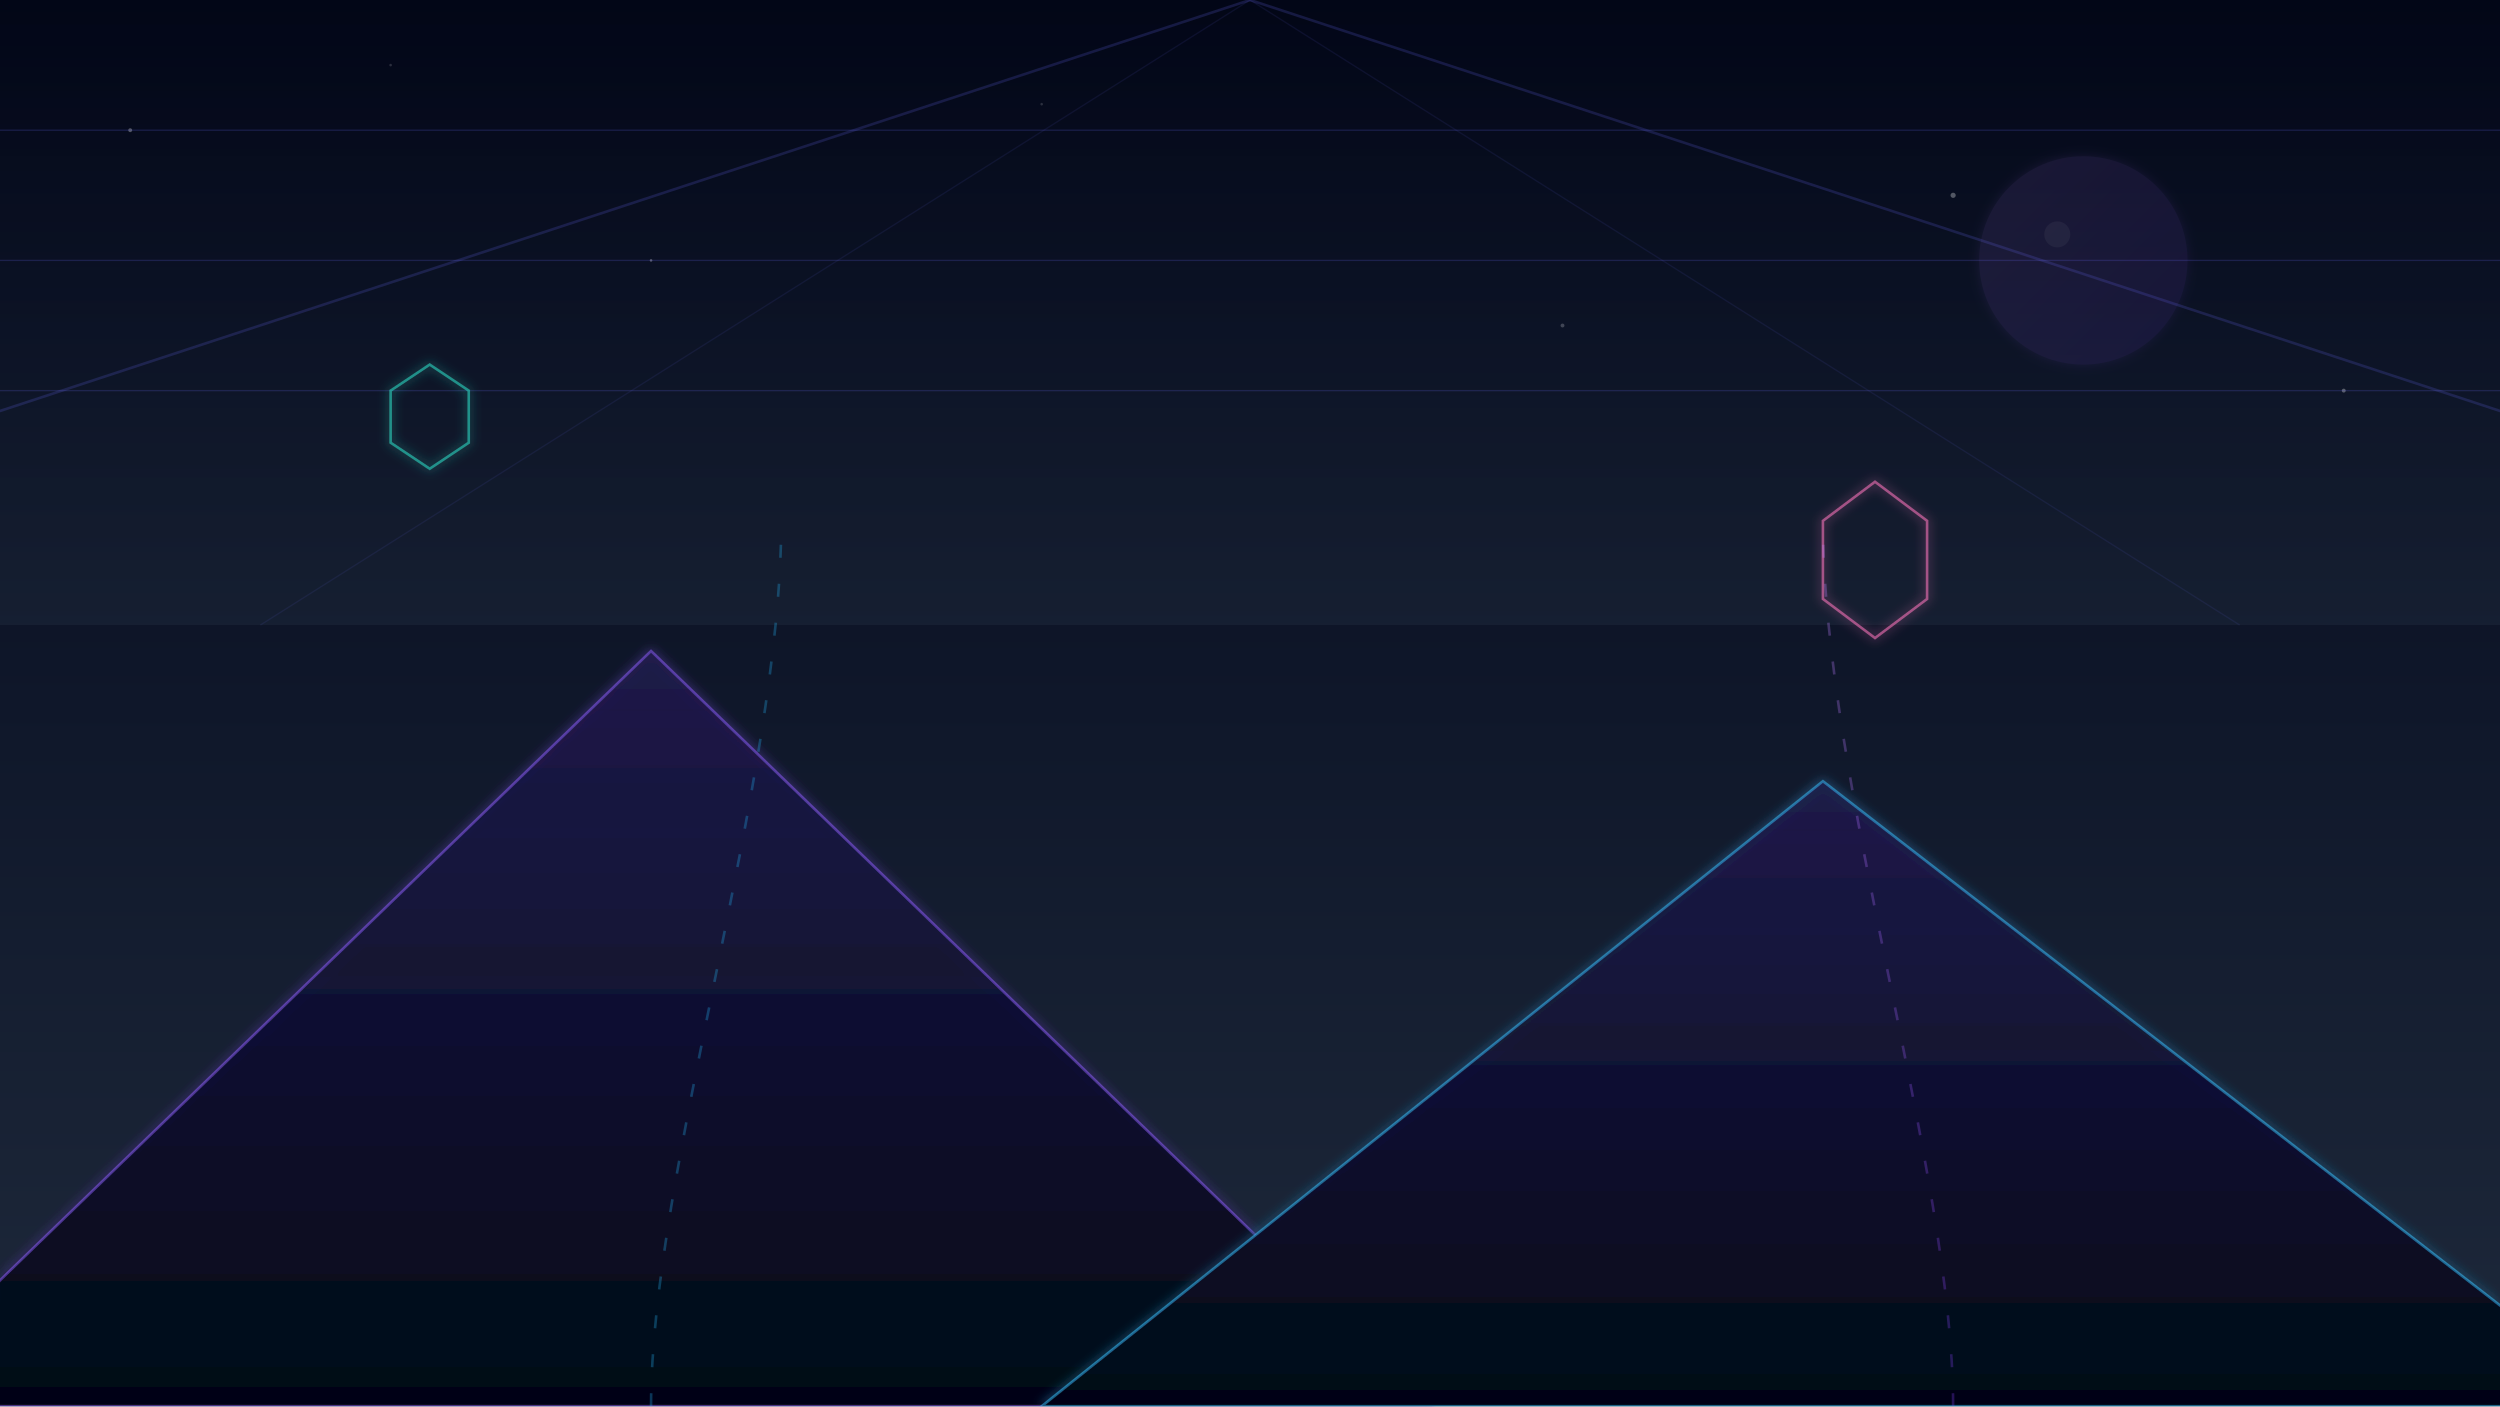
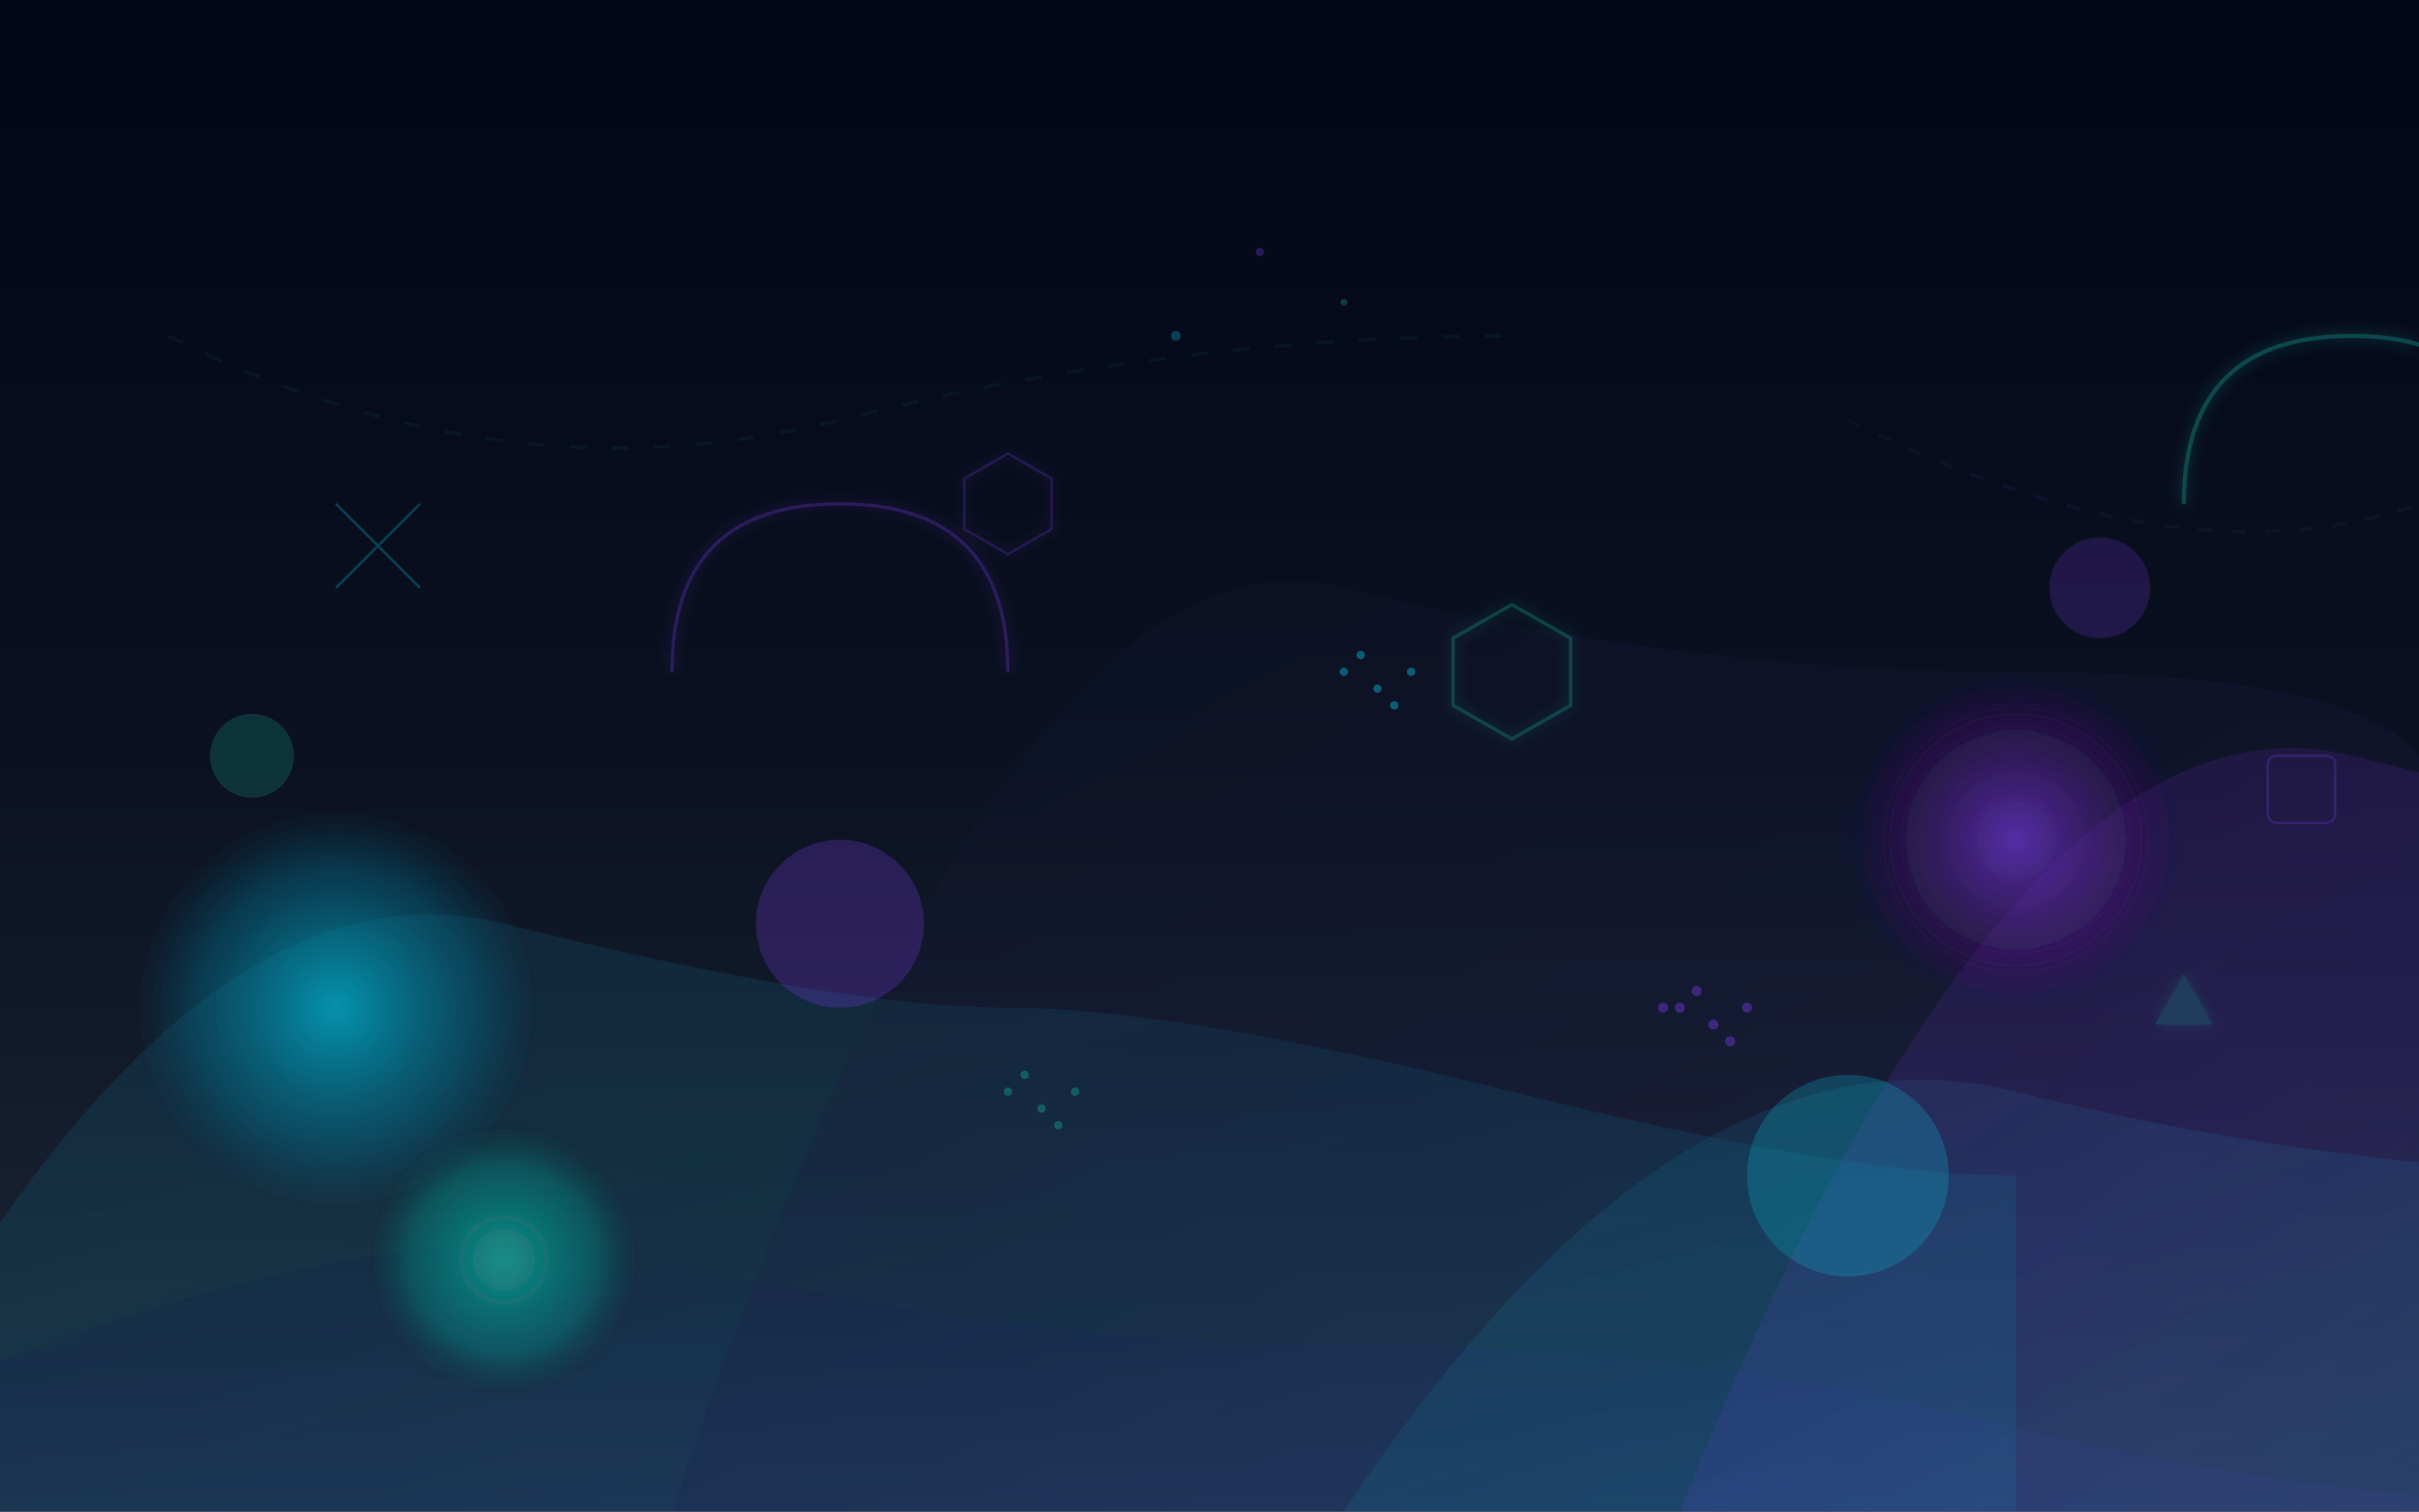
- <svg xmlns="http://www.w3.org/2000/svg" width="1920" height="1080" viewBox="0 0 1920 1080" fill="none" preserveAspectRatio="xMidYMid slice">
+ <svg xmlns="http://www.w3.org/2000/svg" width="1440" height="900" viewBox="0 0 1440 900" fill="none" preserveAspectRatio="xMidYMid slice">
  <defs>
-     <linearGradient id="skyNight" x1="0" y1="0" x2="0" y2="1">
-       <stop offset="0" stop-color="#020617" />
-       <stop offset="0.5" stop-color="#0F172A" />
-       <stop offset="1" stop-color="#1E293B" />
-     </linearGradient>
-     <linearGradient id="neonPurple" x1="0" y1="0" x2="1" y2="1">
-       <stop offset="0" stop-color="#C084FC" />
-       <stop offset="1" stop-color="#7C3AED" />
-     </linearGradient>
-     <linearGradient id="neonBlue" x1="0" y1="0" x2="1" y2="1">
-       <stop offset="0" stop-color="#38BDF8" />
-       <stop offset="1" stop-color="#0EA5E9" />
-     </linearGradient>
-     <linearGradient id="mtnDark" x1="0" y1="0" x2="0" y2="1">
-       <stop offset="0" stop-color="#1E1B4B" stop-opacity="0.9" />
-       <stop offset="1" stop-color="#020617" stop-opacity="1" />
-     </linearGradient>
-     <filter id="neonGlow" x="-50%" y="-50%" width="200%" height="200%">
+     <linearGradient id="bgDark" x1="0%" y1="0%" x2="0%" y2="100%">
+       <stop offset="0%" stop-color="#020617" />
+       <stop offset="50%" stop-color="#0b1120" />
+       <stop offset="100%" stop-color="#1e293b" />
+     </linearGradient>
+     <linearGradient id="wave1Dark" x1="0%" y1="0%" x2="100%" y2="100%">
+       <stop offset="0%" stop-color="#0f172a" stop-opacity="0.8" />
+       <stop offset="50%" stop-color="#1e1b4b" stop-opacity="0.6" />
+       <stop offset="100%" stop-color="#312e81" stop-opacity="0.4" />
+     </linearGradient>
+     <linearGradient id="wave2Dark" x1="0%" y1="0%" x2="100%" y2="100%">
+       <stop offset="0%" stop-color="#164e63" stop-opacity="0.7" />
+       <stop offset="50%" stop-color="#0e7490" stop-opacity="0.5" />
+       <stop offset="100%" stop-color="#06b6d4" stop-opacity="0.3" />
+     </linearGradient>
+     <linearGradient id="wave3Dark" x1="0%" y1="0%" x2="100%" y2="100%">
+       <stop offset="0%" stop-color="#581c87" stop-opacity="0.6" />
+       <stop offset="50%" stop-color="#7c3aed" stop-opacity="0.4" />
+       <stop offset="100%" stop-color="#a78bfa" stop-opacity="0.2" />
+     </linearGradient>
+     <radialGradient id="circle1Dark" cx="50%" cy="50%">
+       <stop offset="0%" stop-color="#06b6d4" stop-opacity="0.5" />
+       <stop offset="70%" stop-color="#0e7490" stop-opacity="0.2" />
+       <stop offset="100%" stop-color="#164e63" stop-opacity="0" />
+     </radialGradient>
+     <radialGradient id="circle2Dark" cx="50%" cy="50%">
+       <stop offset="0%" stop-color="#7c3aed" stop-opacity="0.4" />
+       <stop offset="70%" stop-color="#581c87" stop-opacity="0.15" />
+       <stop offset="100%" stop-color="#312e81" stop-opacity="0" />
+     </radialGradient>
+     <radialGradient id="circle3Dark" cx="50%" cy="50%">
+       <stop offset="0%" stop-color="#14b8a6" stop-opacity="0.45" />
+       <stop offset="70%" stop-color="#0d9488" stop-opacity="0.2" />
+       <stop offset="100%" stop-color="#134e4a" stop-opacity="0" />
+     </radialGradient>
+     <filter id="glowDark" x="-50%" y="-50%" width="200%" height="200%">
      <feGaussianBlur stdDeviation="4" result="coloredBlur" />
      <feMerge>
        <feMergeNode in="coloredBlur" />
        <feMergeNode in="SourceGraphic" />
      </feMerge>
    </filter>
+     <filter id="glowStrongDark" x="-100%" y="-100%" width="300%" height="300%">
+       <feGaussianBlur stdDeviation="8" result="coloredBlur" />
+       <feMerge>
+         <feMergeNode in="coloredBlur" />
+         <feMergeNode in="SourceGraphic" />
+       </feMerge>
+     </filter>
+     <pattern id="dotPattern" x="0" y="0" width="20" height="20" patternUnits="userSpaceOnUse">
+       <circle cx="10" cy="10" r="1.5" fill="#06b6d4" opacity="0.3" />
+     </pattern>
  </defs>
-   <rect width="1920" height="1080" fill="url(#skyNight)" />
-   <g fill="#FFF" opacity="0.6">
-     <circle cx="100" cy="100" r="1.5" />
-     <circle cx="500" cy="200" r="1" />
-     <circle cx="1500" cy="150" r="2" />
-     <circle cx="1800" cy="300" r="1.5" />
-     <circle cx="300" cy="50" r="1" opacity="0.5" />
-     <circle cx="800" cy="80" r="1" opacity="0.5" />
-     <circle cx="1200" cy="250" r="1.5" opacity="0.7" />
-   </g>
-   <circle cx="1600" cy="200" r="80" fill="url(#neonPurple)" opacity="0.2" filter="url(#neonGlow)" />
-   <circle cx="1580" cy="180" r="10" fill="#FFF" opacity="0.1" />
-   <g transform="translate(0, 600) perspective(1000)">
-     <path d="M0 480 L1920 480 L1920 0 L0 0 Z" fill="url(#skyNight)" opacity="0.5" />
-     <line x1="0" y1="100" x2="1920" y2="100" stroke="#6366F1" stroke-width="1" opacity="0.2" />
-     <line x1="0" y1="200" x2="1920" y2="200" stroke="#6366F1" stroke-width="1" opacity="0.2" />
-     <line x1="0" y1="300" x2="1920" y2="300" stroke="#6366F1" stroke-width="1" opacity="0.2" />
-     <line x1="960" y1="0" x2="-500" y2="480" stroke="#6366F1" stroke-width="2" opacity="0.2" />
-     <line x1="960" y1="0" x2="2420" y2="480" stroke="#6366F1" stroke-width="2" opacity="0.2" />
-     <line x1="960" y1="0" x2="200" y2="480" stroke="#6366F1" stroke-width="1" opacity="0.1" />
-     <line x1="960" y1="0" x2="1720" y2="480" stroke="#6366F1" stroke-width="1" opacity="0.1" />
-   </g>
-   <path d="M-100 1080 L500 500 L1100 1080 H-100Z" fill="url(#mtnDark)" stroke="#8B5CF6" stroke-width="2" stroke-opacity="0.5" filter="url(#neonGlow)" />
-   <path d="M800 1080 L1400 600 L2020 1080 H800Z" fill="url(#mtnDark)" stroke="#38BDF8" stroke-width="2" stroke-opacity="0.5" filter="url(#neonGlow)" />
-   <g filter="url(#neonGlow)">
-     <path d="M300 300 L330 280 L360 300 L360 340 L330 360 L300 340 Z" fill="none" stroke="#2DD4BF" stroke-width="2" opacity="0.6">
-       <animateTransform attributeName="transform" type="translate" values="0 0; 0 -10; 0 0" dur="4s" repeatCount="indefinite" />
+   <rect width="1440" height="900" fill="url(#bgDark)" />
+   <rect width="1440" height="900" fill="url(#bgDark)">
+     <animate attributeName="opacity" values="1;0.95;1" dur="8s" repeatCount="indefinite" />
+   </rect>
+   <path d="M-200 900 Q 200 700, 400 750 T 800 800 T 1200 850 T 1640 900 L 1640 900 L -200 900 Z" fill="url(#wave1Dark)" opacity="0.6">
+     <animateTransform attributeName="transform" type="translate" values="0 0; 25 5; -5 -10; 0 0" dur="24s" repeatCount="indefinite" />
+     <animate attributeName="opacity" values="0.6;0.7;0.5;0.6" dur="18s" repeatCount="indefinite" />
+   </path>
+   <path d="M 800 900 Q 1000 600, 1200 650 T 1600 700 T 1640 900 L 1640 900 L 800 900 Z" fill="url(#wave2Dark)" opacity="0.5">
+     <animateTransform attributeName="transform" type="translate" values="0 0; -20 8; 5 -5; 0 0" dur="22s" repeatCount="indefinite" />
+     <animateTransform attributeName="transform" type="rotate" values="0 1000 700; 2 1000 700; -1 1000 700; 0 1000 700" dur="20s" repeatCount="indefinite" additive="sum" />
+   </path>
+   <path d="M 1000 900 Q 1200 400, 1400 450 T 1640 500 L 1640 900 L 1000 900 Z" fill="url(#wave3Dark)" opacity="0.4">
+     <animateTransform attributeName="transform" type="translate" values="0 0; 15 -15; -10 5; 0 0" dur="26s" repeatCount="indefinite" />
+     <animate attributeName="opacity" values="0.4;0.5;0.35;0.4" dur="16s" repeatCount="indefinite" />
+   </path>
+   <path d="M-100 900 Q 100 500, 300 550 T 600 600 T 900 650 T 1200 700 L 1200 900 L -100 900 Z" fill="url(#wave2Dark)" opacity="0.4">
+     <animateTransform attributeName="transform" type="translate" values="0 0; 30 0; -5 10; 0 0" dur="28s" repeatCount="indefinite" />
+   </path>
+   <path d="M 400 900 Q 600 300, 800 350 T 1200 400 T 1440 450 L 1440 900 L 400 900 Z" fill="url(#wave1Dark)" opacity="0.35">
+     <animateTransform attributeName="transform" type="translate" values="0 0; 0 -20; 10 10; 0 0" dur="30s" repeatCount="indefinite" />
+     <animate attributeName="opacity" values="0.35;0.45;0.3;0.35" dur="14s" repeatCount="indefinite" />
+   </path>
+   <circle cx="200" cy="600" r="120" fill="url(#circle1Dark)" filter="url(#glowDark)">
+     <animateTransform attributeName="transform" type="translate" values="0 0; 0 -35; 10 10; 0 0" dur="18s" repeatCount="indefinite" />
+     <animate attributeName="r" values="120;135;115;120" dur="12s" repeatCount="indefinite" />
+     <animate attributeName="opacity" values="0.6;0.8;0.5;0.6" dur="10s" repeatCount="indefinite" />
+   </circle>
+   <circle cx="1200" cy="500" r="100" fill="url(#circle2Dark)" filter="url(#glowDark)">
+     <animateTransform attributeName="transform" type="translate" values="0 0; 25 -25; -10 15; 0 0" dur="20s" repeatCount="indefinite" />
+     <animateTransform attributeName="transform" type="rotate" values="0 1200 500; 360 1200 500" dur="40s" repeatCount="indefinite" additive="sum" />
+     <animate attributeName="r" values="100;115;95;100" dur="14s" repeatCount="indefinite" />
+   </circle>
+   <circle cx="300" cy="750" r="80" fill="url(#circle3Dark)" filter="url(#glowDark)">
+     <animateTransform attributeName="transform" type="translate" values="0 0; -20 20; 15 -10; 0 0" dur="22s" repeatCount="indefinite" />
+     <animate attributeName="r" values="80;95;75;80" dur="11s" repeatCount="indefinite" />
+   </circle>
+   <circle cx="1100" cy="700" r="60" fill="#06b6d4" opacity="0.25">
+     <animateTransform attributeName="transform" type="translate" values="0 0; 0 30; -15 -15; 0 0" dur="15s" repeatCount="indefinite" />
+     <animateTransform attributeName="transform" type="rotate" values="0 1100 700; 180 1100 700; 360 1100 700" dur="25s" repeatCount="indefinite" additive="sum" />
+     <animate attributeName="opacity" values="0.25;0.4;0.2;0.25" dur="8s" repeatCount="indefinite" />
+   </circle>
+   <circle cx="500" cy="550" r="50" fill="#7c3aed" opacity="0.25">
+     <animateTransform attributeName="transform" type="translate" values="0 0; 35 0; -10 20; 0 0" dur="18s" repeatCount="indefinite" />
+     <animate attributeName="r" values="50;60;45;50" dur="9s" repeatCount="indefinite" />
+   </circle>
+   <g transform="translate(900, 400)">
+     <path d="M 0 -40 L 35 -20 L 35 20 L 0 40 L -35 20 L -35 -20 Z" fill="none" stroke="#14b8a6" stroke-width="2" opacity="0.3" filter="url(#glowDark)">
+       <animateTransform attributeName="transform" type="rotate" values="0; 360" dur="30s" repeatCount="indefinite" />
+       <animateTransform attributeName="transform" type="translate" values="0 0; 20 -20; -10 10; 0 0" dur="16s" repeatCount="indefinite" additive="sum" />
    </path>
-     <path d="M1400 400 L1440 370 L1480 400 L1480 460 L1440 490 L1400 460 Z" fill="none" stroke="#F472B6" stroke-width="2" opacity="0.6">
-       <animateTransform attributeName="transform" type="translate" values="0 0; 0 -15; 0 0" dur="5s" repeatCount="indefinite" />
+   </g>
+   <g transform="translate(600, 300)">
+     <path d="M 0 -30 L 26 -15 L 26 15 L 0 30 L -26 15 L -26 -15 Z" fill="none" stroke="#7c3aed" stroke-width="1.5" opacity="0.25" filter="url(#glowDark)">
+       <animateTransform attributeName="transform" type="rotate" values="0; -360" dur="35s" repeatCount="indefinite" />
+       <animateTransform attributeName="transform" type="translate" values="0 0; -15 15; 10 -10; 0 0" dur="19s" repeatCount="indefinite" additive="sum" />
    </path>
  </g>
-   <path d="M500 1080 C 500 900, 600 600, 600 400" stroke="url(#neonBlue)" stroke-width="2" fill="none" opacity="0.3" stroke-dasharray="10 20">
-     <animate attributeName="stroke-dashoffset" from="100" to="0" dur="2s" repeatCount="indefinite" />
-   </path>
-   <path d="M1500 1080 C 1500 900, 1400 600, 1400 400" stroke="url(#neonPurple)" stroke-width="2" fill="none" opacity="0.3" stroke-dasharray="10 20">
-     <animate attributeName="stroke-dashoffset" from="100" to="0" dur="3s" repeatCount="indefinite" />
-   </path>
+   <path d="M 1300 300 Q 1300 200, 1400 200 Q 1500 200, 1500 300" fill="none" stroke="#14b8a6" stroke-width="2.5" opacity="0.35" filter="url(#glowDark)">
+     <animateTransform attributeName="transform" type="translate" values="0 0; 0 25; -5 -10; 0 0" dur="17s" repeatCount="indefinite" />
+     <animate attributeName="stroke-width" values="2.5;3.5;2;2.5" dur="7s" repeatCount="indefinite" />
+     <animate attributeName="opacity" values="0.35;0.5;0.25;0.35" dur="9s" repeatCount="indefinite" />
+   </path>
+   <path d="M 400 400 Q 400 300, 500 300 Q 600 300, 600 400" fill="none" stroke="#7c3aed" stroke-width="2" opacity="0.3" filter="url(#glowDark)">
+     <animateTransform attributeName="transform" type="translate" values="0 0; -25 0; 10 15; 0 0" dur="20s" repeatCount="indefinite" />
+     <animate attributeName="opacity" values="0.3;0.45;0.2;0.3" dur="11s" repeatCount="indefinite" />
+   </path>
+   <g fill="#06b6d4" opacity="0.45">
+     <circle cx="800" cy="400" r="2.5">
+       <animate attributeName="cy" values="400;385;400" dur="13s" repeatCount="indefinite" />
+       <animate attributeName="opacity" values="0.45;0.7;0.3;0.45" dur="5s" repeatCount="indefinite" />
+     </circle>
+     <circle cx="820" cy="410" r="2.5">
+       <animate attributeName="cy" values="410;395;410" dur="13.5s" repeatCount="indefinite" />
+       <animate attributeName="opacity" values="0.45;0.7;0.3;0.45" dur="5.5s" repeatCount="indefinite" />
+     </circle>
+     <circle cx="840" cy="400" r="2.5">
+       <animate attributeName="cy" values="400;385;400" dur="13s" repeatCount="indefinite" />
+       <animate attributeName="opacity" values="0.45;0.7;0.3;0.45" dur="5s" repeatCount="indefinite" />
+     </circle>
+     <circle cx="810" cy="390" r="2.5">
+       <animate attributeName="cy" values="390;375;390" dur="12.5s" repeatCount="indefinite" />
+       <animate attributeName="opacity" values="0.45;0.7;0.3;0.45" dur="4.5s" repeatCount="indefinite" />
+     </circle>
+     <circle cx="830" cy="420" r="2.5">
+       <animate attributeName="cy" values="420;405;420" dur="13.8s" repeatCount="indefinite" />
+       <animate attributeName="opacity" values="0.45;0.7;0.3;0.45" dur="5.8s" repeatCount="indefinite" />
+     </circle>
+   </g>
+   <g fill="#7c3aed" opacity="0.4">
+     <circle cx="1000" cy="600" r="3">
+       <animate attributeName="cx" values="1000;1015;1000" dur="19s" repeatCount="indefinite" />
+       <animate attributeName="opacity" values="0.4;0.65;0.25;0.4" dur="6s" repeatCount="indefinite" />
+     </circle>
+     <circle cx="1020" cy="610" r="3">
+       <animate attributeName="cx" values="1020;1035;1020" dur="19.2s" repeatCount="indefinite" />
+       <animate attributeName="opacity" values="0.4;0.65;0.25;0.4" dur="6.2s" repeatCount="indefinite" />
+     </circle>
+     <circle cx="1040" cy="600" r="3">
+       <animate attributeName="cx" values="1040;1055;1040" dur="19s" repeatCount="indefinite" />
+       <animate attributeName="opacity" values="0.4;0.65;0.25;0.4" dur="6s" repeatCount="indefinite" />
+     </circle>
+     <circle cx="1010" cy="590" r="3">
+       <animate attributeName="cx" values="1010;1025;1010" dur="18.8s" repeatCount="indefinite" />
+       <animate attributeName="opacity" values="0.4;0.65;0.25;0.4" dur="5.8s" repeatCount="indefinite" />
+     </circle>
+     <circle cx="1030" cy="620" r="3">
+       <animate attributeName="cx" values="1030;1045;1030" dur="19.5s" repeatCount="indefinite" />
+       <animate attributeName="opacity" values="0.4;0.65;0.25;0.4" dur="6.5s" repeatCount="indefinite" />
+     </circle>
+     <circle cx="990" cy="600" r="3">
+       <animate attributeName="cx" values="990;1005;990" dur="18.5s" repeatCount="indefinite" />
+       <animate attributeName="opacity" values="0.4;0.65;0.25;0.4" dur="5.5s" repeatCount="indefinite" />
+     </circle>
+   </g>
+   <g fill="#14b8a6" opacity="0.35">
+     <circle cx="600" cy="650" r="2.5">
+       <animateTransform attributeName="transform" type="translate" values="0 0; -12 12; 0 0" dur="23s" repeatCount="indefinite" />
+       <animate attributeName="opacity" values="0.35;0.6;0.2;0.35" dur="7s" repeatCount="indefinite" />
+     </circle>
+     <circle cx="620" cy="660" r="2.5">
+       <animateTransform attributeName="transform" type="translate" values="0 0; -12 12; 0 0" dur="23.2s" repeatCount="indefinite" />
+       <animate attributeName="opacity" values="0.35;0.6;0.2;0.35" dur="7.2s" repeatCount="indefinite" />
+     </circle>
+     <circle cx="640" cy="650" r="2.5">
+       <animateTransform attributeName="transform" type="translate" values="0 0; -12 12; 0 0" dur="23s" repeatCount="indefinite" />
+       <animate attributeName="opacity" values="0.35;0.6;0.2;0.35" dur="7s" repeatCount="indefinite" />
+     </circle>
+     <circle cx="610" cy="640" r="2.5">
+       <animateTransform attributeName="transform" type="translate" values="0 0; -12 12; 0 0" dur="22.8s" repeatCount="indefinite" />
+       <animate attributeName="opacity" values="0.35;0.6;0.2;0.35" dur="6.8s" repeatCount="indefinite" />
+     </circle>
+     <circle cx="630" cy="670" r="2.5">
+       <animateTransform attributeName="transform" type="translate" values="0 0; -12 12; 0 0" dur="23.5s" repeatCount="indefinite" />
+       <animate attributeName="opacity" values="0.35;0.6;0.2;0.35" dur="7.5s" repeatCount="indefinite" />
+     </circle>
+   </g>
+   <g stroke="#06b6d4" stroke-width="1.5" fill="none" opacity="0.3" transform="translate(200, 300)">
+     <line x1="0" y1="0" x2="50" y2="50" />
+     <line x1="50" y1="0" x2="0" y2="50" />
+     <animateTransform attributeName="transform" type="rotate" values="0 200 300; 360 200 300" dur="20s" repeatCount="indefinite" />
+     <animateTransform attributeName="transform" type="translate" values="0 0; 0 -25; 0 0" dur="13s" repeatCount="indefinite" additive="sum" />
+     <animate attributeName="opacity" values="0.3;0.5;0.2;0.3" dur="8s" repeatCount="indefinite" />
+   </g>
+   <g stroke="#7c3aed" stroke-width="1.5" fill="none" opacity="0.25" transform="translate(1350, 450)">
+     <rect x="0" y="0" width="40" height="40" rx="5" />
+     <animateTransform attributeName="transform" type="rotate" values="0 1370 470; 360 1370 470" dur="25s" repeatCount="indefinite" />
+     <animateTransform attributeName="transform" type="translate" values="0 0; 25 0; 0 0" dur="17s" repeatCount="indefinite" additive="sum" />
+   </g>
+   <g transform="translate(1300, 600)">
+     <path d="M 0 -20 L 17 10 L -17 10 Z" fill="#14b8a6" opacity="0.2" filter="url(#glowDark)">
+       <animateTransform attributeName="transform" type="rotate" values="0; 360" dur="22s" repeatCount="indefinite" />
+       <animateTransform attributeName="transform" type="translate" values="0 0; 15 15; 0 0" dur="14s" repeatCount="indefinite" additive="sum" />
+     </path>
+   </g>
+   <circle cx="150" cy="450" r="25" fill="#14b8a6" opacity="0.2">
+     <animateTransform attributeName="transform" type="translate" values="0 0; 0 35; -10 -10; 0 0" dur="12s" repeatCount="indefinite" />
+     <animate attributeName="r" values="25;32;22;25" dur="8s" repeatCount="indefinite" />
+     <animate attributeName="opacity" values="0.2;0.35;0.15;0.2" dur="6s" repeatCount="indefinite" />
+   </circle>
+   <circle cx="1250" cy="350" r="30" fill="#7c3aed" opacity="0.2">
+     <animateTransform attributeName="transform" type="translate" values="0 0; -30 0; 10 20; 0 0" dur="14s" repeatCount="indefinite" />
+     <animate attributeName="r" values="30;38;26;30" dur="9s" repeatCount="indefinite" />
+   </circle>
+   <path d="M 100 200 Q 300 300, 500 250 T 900 200" stroke="url(#wave2Dark)" stroke-width="2" fill="none" opacity="0.2" stroke-dasharray="10 15">
+     <animate attributeName="stroke-dashoffset" values="0; 50; 0" dur="15s" repeatCount="indefinite" />
+     <animate attributeName="opacity" values="0.2;0.35;0.15;0.2" dur="10s" repeatCount="indefinite" />
+   </path>
+   <path d="M 1100 250 Q 1300 350, 1440 300" stroke="url(#wave3Dark)" stroke-width="2" fill="none" opacity="0.2" stroke-dasharray="8 12">
+     <animate attributeName="stroke-dashoffset" values="0; 40; 0" dur="18s" repeatCount="indefinite" />
+     <animate attributeName="opacity" values="0.2;0.3;0.15;0.2" dur="12s" repeatCount="indefinite" />
+   </path>
+   <g opacity="0.3">
+     <circle cx="700" cy="200" r="3" fill="#06b6d4">
+       <animate attributeName="cy" values="200;800;200" dur="20s" repeatCount="indefinite" />
+       <animate attributeName="opacity" values="0.3;0.6;0;0.3" dur="20s" repeatCount="indefinite" />
+     </circle>
+     <circle cx="750" cy="150" r="2.5" fill="#7c3aed">
+       <animate attributeName="cy" values="150;850;150" dur="22s" repeatCount="indefinite" />
+       <animate attributeName="opacity" values="0.3;0.6;0;0.3" dur="22s" repeatCount="indefinite" />
+     </circle>
+     <circle cx="800" cy="180" r="2" fill="#14b8a6">
+       <animate attributeName="cy" values="180;880;180" dur="24s" repeatCount="indefinite" />
+       <animate attributeName="opacity" values="0.3;0.6;0;0.3" dur="24s" repeatCount="indefinite" />
+     </circle>
+   </g>
</svg>
